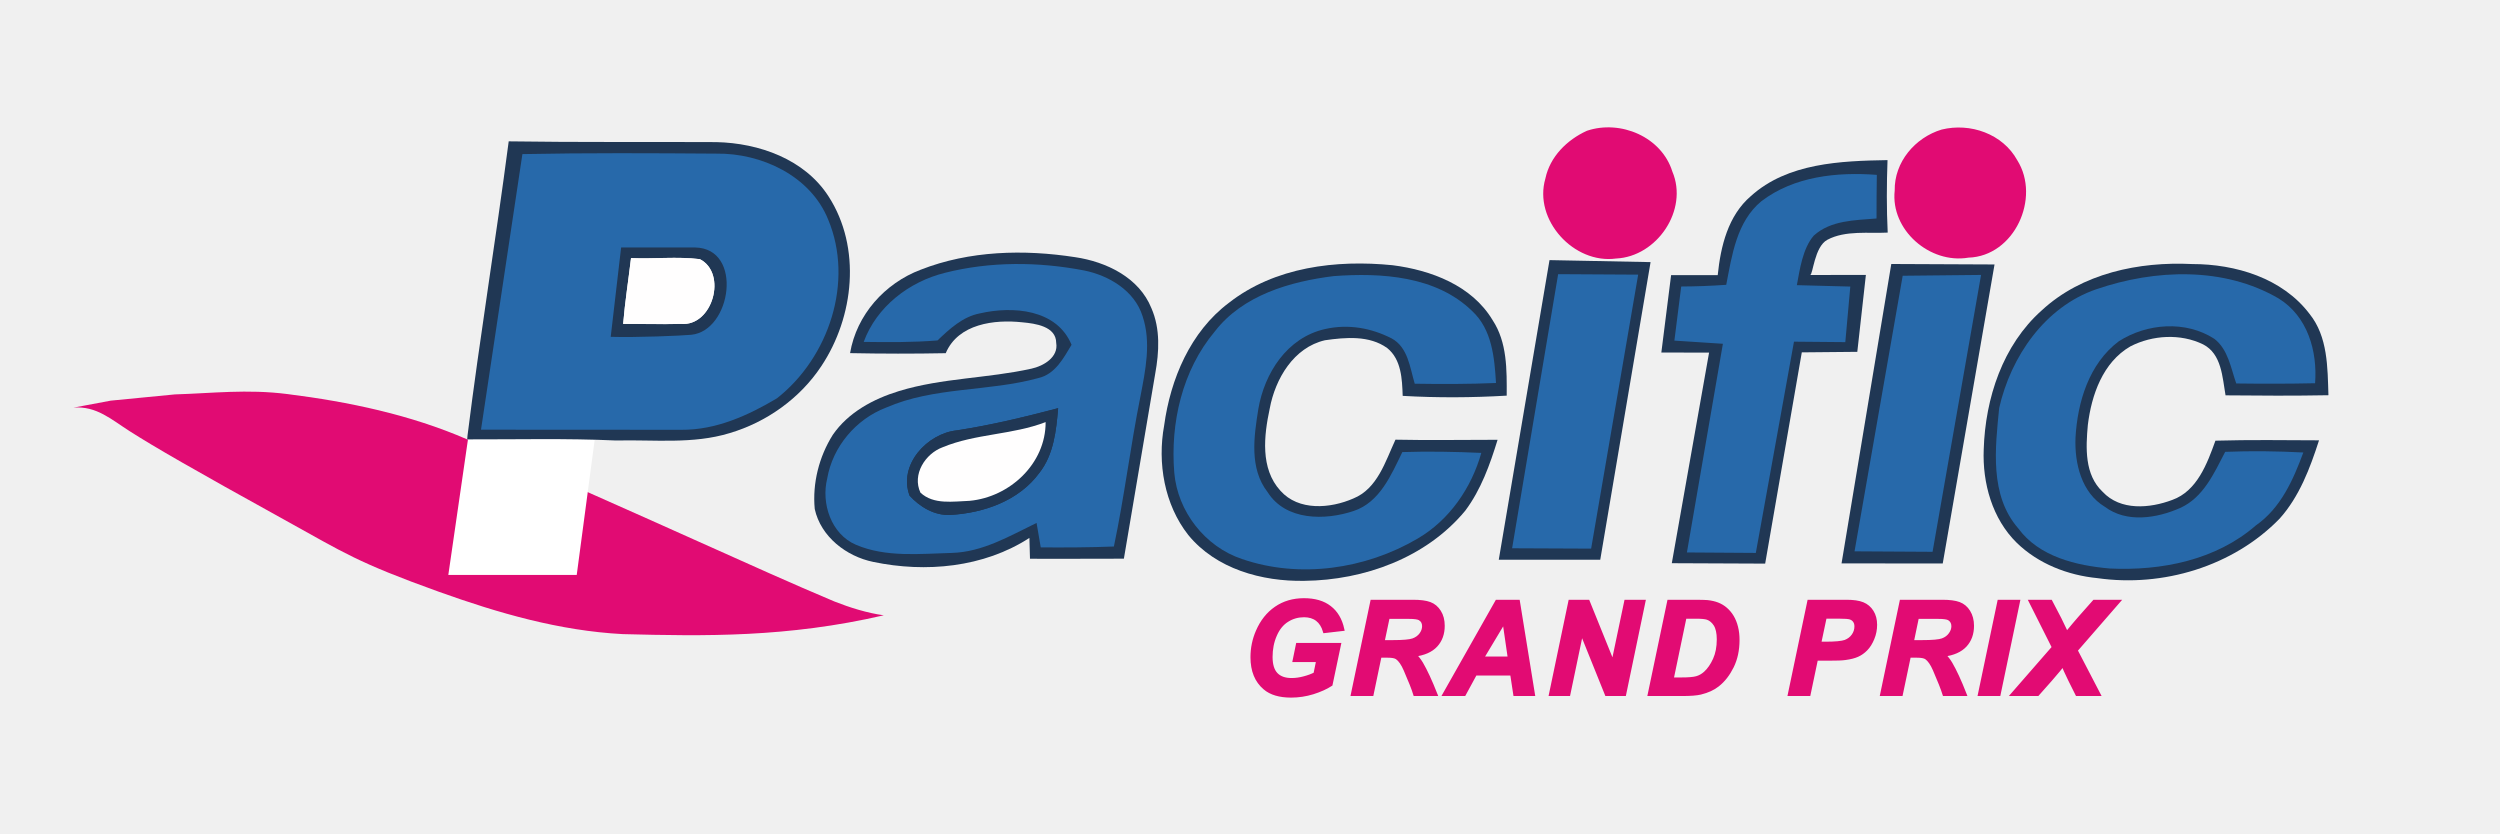
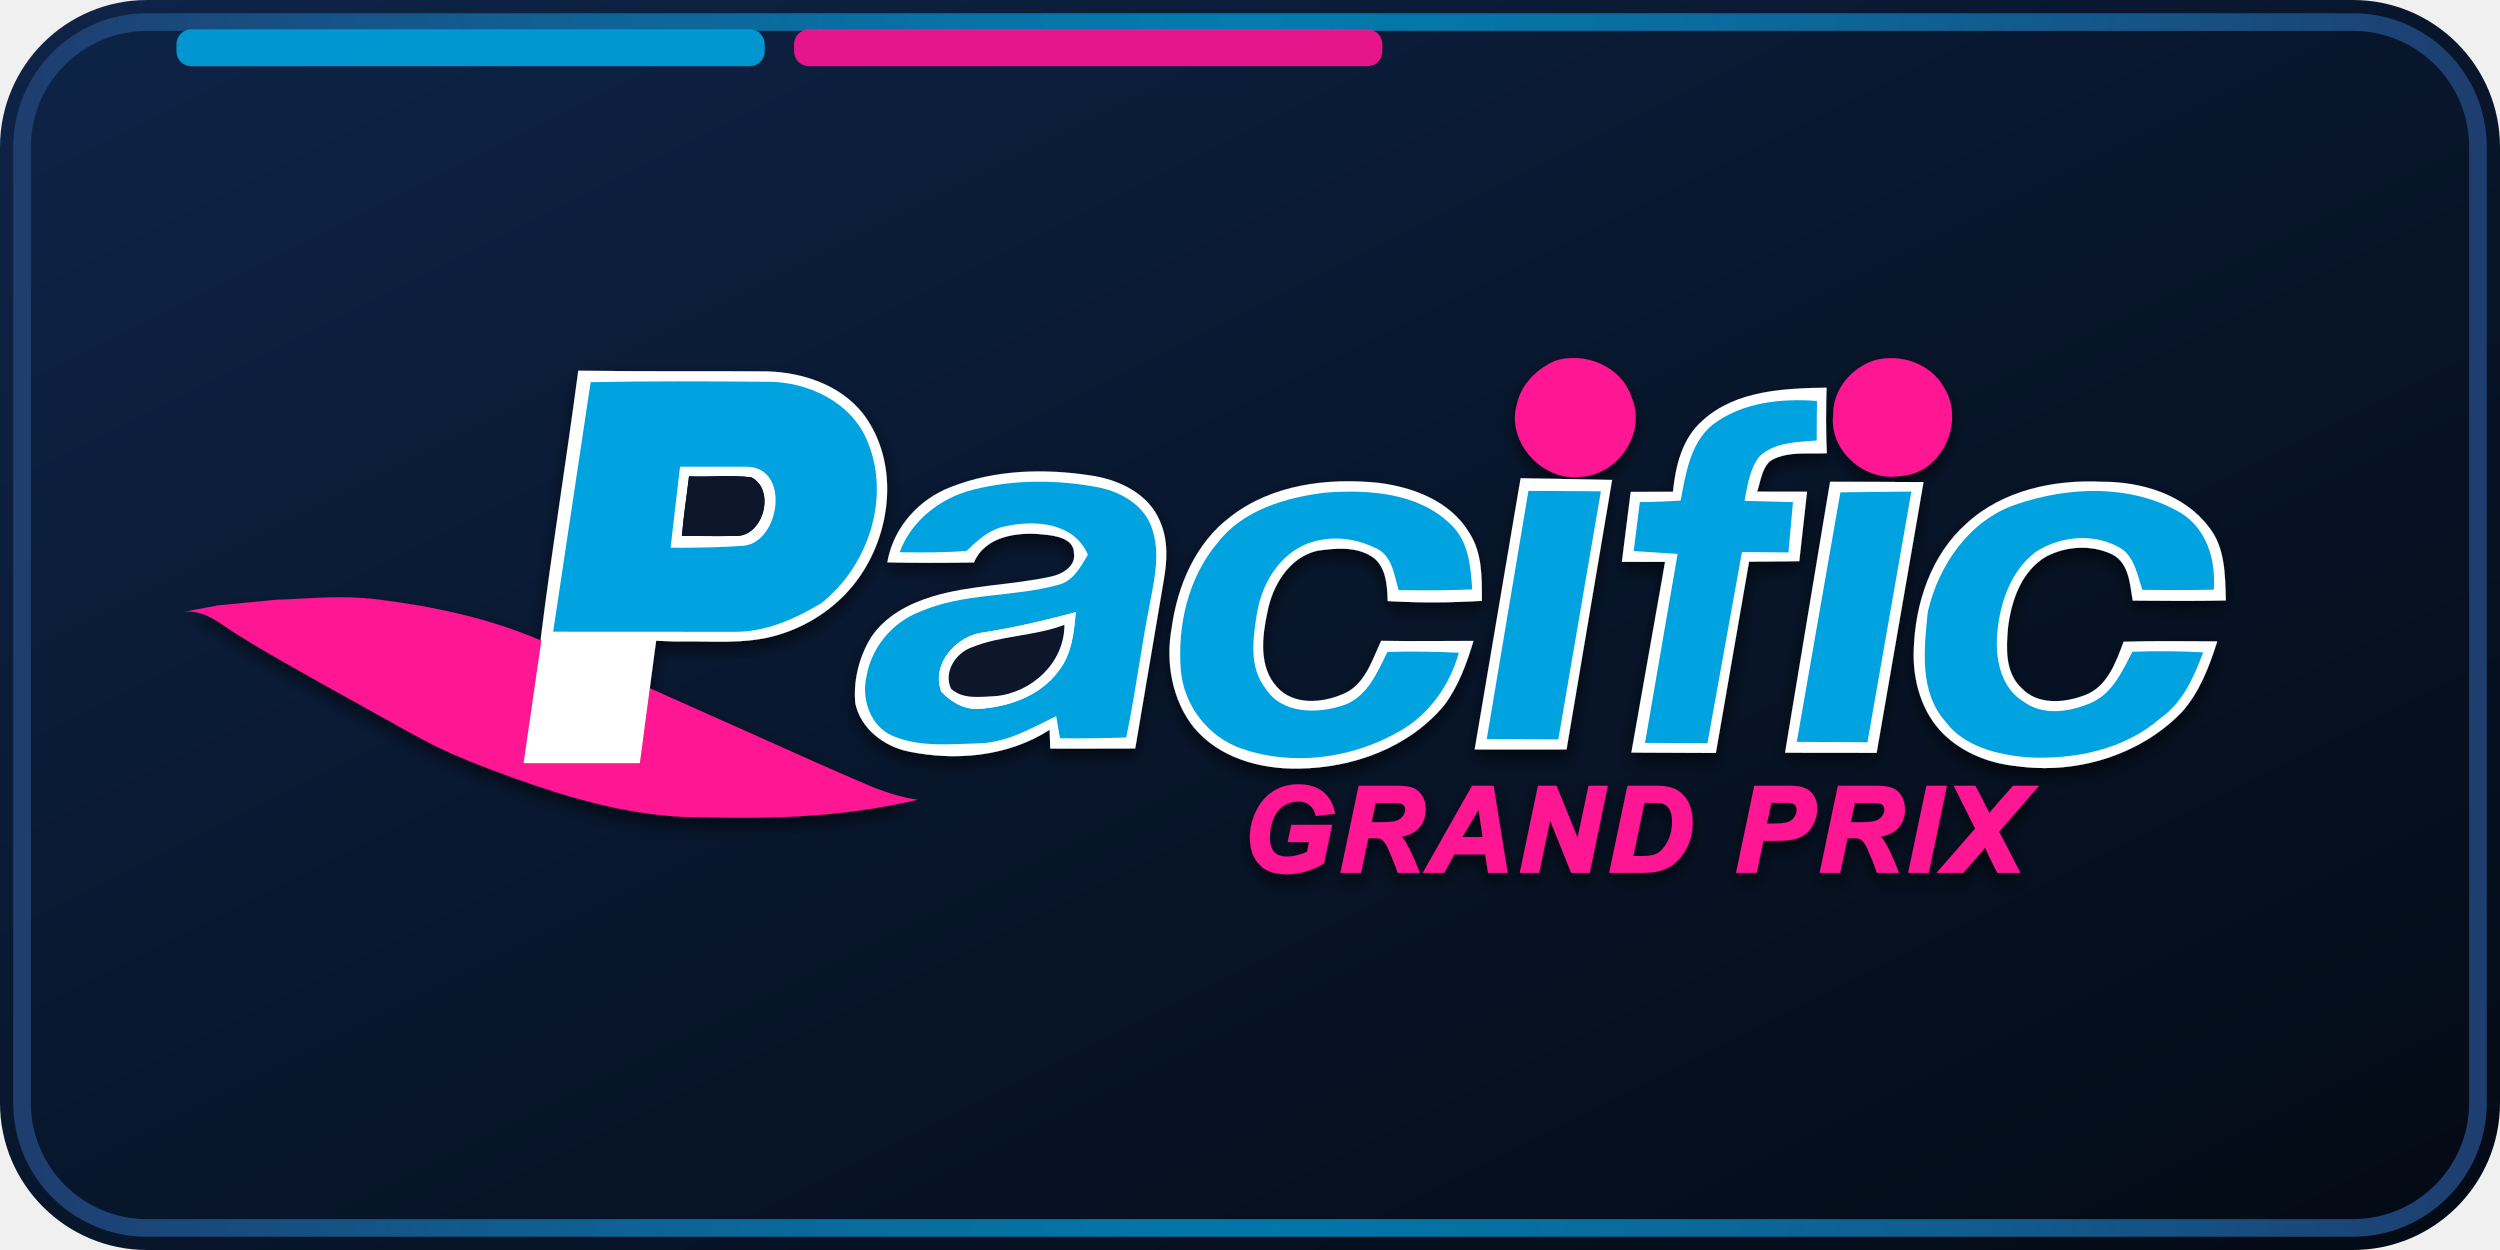
- <svg xmlns="http://www.w3.org/2000/svg" clip-rule="evenodd" stroke-miterlimit="10" viewBox="0 0 425.20 141.73">
-   <defs />
-   <g>
-     <path d="M 29.75 67.08 C 36.12 66.89 42.01 66.15 48.87 67.02 C 59.31 68.33 69.82 70.54 79.46 74.73 C 112.98 89.26 127.80 96.36 141.89 102.29 C 144.52 103.33 147.51 104.27 150.31 104.65 C 133.94 108.44 119.87 108.21 105.92 107.85 C 95.15 107.29 84.75 104.27 74.65 100.65 C 60.65 95.62 58.45 93.97 48.74 88.61 C 32.42 79.59 26.34 76.06 22.06 73.34 C 18.94 71.35 16.37 69.00 12.49 69.33 C 14.08 69.04 17.25 68.44 18.84 68.14 " fill-rule="non-zero" fill="#E10B73" />
-     <path d="M 101.17 74.63 L 98.09 97.78 L 76.25 97.78 L 79.64 74.40 " fill-rule="non-zero" fill="#FFFFFF" />
-     <path d="M 86.52 24.04 C 84.34 40.73 81.61 57.34 79.52 74.04 L 79.46 74.73 C 87.89 74.75 96.34 74.53 104.77 74.92 C 111.21 74.76 117.82 75.58 124.08 73.67 C 130.37 71.81 136.05 67.77 139.68 62.29 C 145.27 53.91 146.53 42.10 140.93 33.42 C 136.86 27.07 129.09 24.33 121.83 24.17 C 110.06 24.11 98.29 24.22 86.52 24.04 Z M 107.33 43.89 C 111.23 44.06 115.14 43.60 119.02 44.07 C 123.74 46.47 121.23 55.57 115.80 55.07 C 112.53 55.17 109.26 55.07 105.99 55.10 C 106.30 51.35 106.89 47.62 107.33 43.89 Z M 107.33 43.89 " fill-rule="non-zero" fill="#203754" />
-     <path d="M 88.85 26.21 C 99.83 25.99 110.83 26.05 121.81 26.13 C 129.49 26.01 137.85 29.90 140.85 37.33 C 145.28 47.91 140.97 60.81 132.15 67.74 C 127.22 70.68 121.75 73.15 115.90 73.10 L 81.81 73.08 M 105.64 42.09 L 103.87 57.29 C 108.36 57.42 115.82 57.10 117.56 56.94 C 124.41 56.28 126.46 42.25 118.23 42.09 L 105.64 42.09 " fill-rule="non-zero" fill="#2769AA" />
-     <path d="M 330.22 22.04 C 335.09 20.83 340.63 22.76 343.10 27.26 C 347.11 33.65 342.62 43.57 334.80 43.82 C 328.24 44.94 321.52 39.12 322.25 32.41 C 322.17 27.56 325.71 23.41 330.22 22.04 " fill-rule="non-zero" fill="#E10B73" />
-     <path d="M 269.91 22.24 C 275.61 20.33 282.59 23.27 284.43 29.17 C 287.21 35.71 281.82 43.65 274.86 43.97 C 267.68 44.95 260.78 37.40 262.84 30.36 C 263.62 26.64 266.53 23.77 269.91 22.24 " fill-rule="non-zero" fill="#E10B73" />
-     <path d="M 297.80 33.34 C 304.04 27.71 313.06 27.37 321.03 27.23 C 320.88 31.33 320.86 35.45 321.06 39.56 C 317.90 39.73 313.87 39.14 310.80 40.78 C 308.58 41.96 308.35 46.77 307.87 46.77 L 317.35 46.76 L 315.89 59.84 L 306.45 59.93 L 300.22 95.86 L 284.34 95.79 L 290.68 59.97 L 282.56 59.96 L 284.22 46.80 L 292.15 46.79 C 292.65 41.90 293.90 36.67 297.80 33.34 M 299.58 34.22 " fill-rule="non-zero" fill="#203754" />
-     <path d="M 299.58 34.22 C 305.14 29.98 312.44 29.23 319.21 29.74 C 319.17 32.21 319.16 34.68 319.16 37.16 C 315.50 37.47 311.36 37.44 308.47 40.09 C 306.60 42.27 306.11 45.82 305.61 48.50 L 314.70 48.74 L 313.85 58.19 L 305.12 58.11 L 298.63 94.04 L 286.91 93.96 L 293.03 58.47 L 284.78 57.93 L 285.94 48.73 C 288.49 48.72 291.05 48.62 293.60 48.44 C 294.57 43.41 295.37 37.69 299.58 34.22 " fill-rule="non-zero" fill="#2769AA" />
-     <path d="M 156.60 45.87 C 164.89 42.62 174.15 42.39 182.86 43.74 C 188.14 44.52 193.72 47.18 195.83 52.41 C 197.37 55.93 197.15 59.86 196.48 63.55 C 194.71 74.05 192.93 84.53 191.15 95.02 C 185.82 95.00 180.50 95.08 175.18 95.03 C 175.15 94.14 175.10 92.37 175.08 91.49 C 167.31 96.53 157.43 97.44 148.52 95.57 C 143.94 94.63 139.60 91.28 138.57 86.57 C 138.16 82.19 139.30 77.68 141.64 73.96 C 144.27 70.13 148.56 67.84 152.91 66.51 C 160.23 64.27 167.99 64.36 175.43 62.70 C 177.47 62.26 180.05 60.76 179.64 58.32 C 179.63 55.49 176.07 55.02 173.89 54.82 C 169.13 54.30 162.97 55.06 160.85 60.07 C 155.43 60.18 150.00 60.17 144.58 60.06 C 145.68 53.54 150.48 48.18 156.60 45.87 M 189.45 92.95 " fill-rule="non-zero" fill="#203754" />
-     <path d="M 107.32 43.90 C 111.22 44.07 115.15 43.61 119.03 44.08 C 123.75 46.48 121.23 55.59 115.80 55.09 C 112.53 55.19 109.25 55.07 105.98 55.10 C 106.29 51.35 106.88 47.63 107.32 43.90 " fill-rule="non-zero" fill="#FFFEFE" />
-     <path d="M 254.91 95.20 L 263.54 44.24 L 280.73 44.58 L 272.17 95.20 L 254.91 95.20 M 270.62 93.31 " fill-rule="non-zero" fill="#203754" />
-     <path d="M 321.67 44.90 L 339.23 44.98 L 330.42 95.84 L 313.21 95.82 L 321.67 44.90 M 331.26 79.97 " fill-rule="non-zero" fill="#203754" />
-     <path d="M 160.72 46.40 C 168.43 44.45 176.60 44.50 184.38 46.00 C 188.61 46.85 192.96 49.44 194.32 53.75 C 195.83 58.23 194.82 62.96 193.96 67.45 C 192.26 75.92 191.23 84.50 189.45 92.95 C 185.30 93.11 181.16 93.13 177.01 93.10 C 176.77 91.71 176.53 90.33 176.30 88.94 C 171.72 91.16 167.13 93.89 161.90 94.04 C 156.47 94.18 150.70 94.84 145.57 92.65 C 141.36 90.85 139.64 85.62 140.69 81.39 C 141.62 75.98 145.57 71.29 150.69 69.33 C 158.89 65.75 168.11 66.64 176.61 64.30 C 179.46 63.64 180.87 60.94 182.25 58.64 C 179.73 52.56 172.24 52.02 166.66 53.30 C 163.74 53.86 161.52 55.93 159.45 57.90 C 155.27 58.24 151.08 58.21 146.90 58.15 C 149.09 52.16 154.63 47.91 160.72 46.40 M 162.78 73.19 C 157.69 73.71 152.75 79.06 154.70 84.30 C 156.45 86.23 158.96 87.72 161.64 87.58 C 167.30 87.26 173.28 85.18 176.75 80.46 C 179.22 77.34 179.65 73.24 179.97 69.42 C 174.29 70.92 168.58 72.30 162.78 73.19 " fill-rule="non-zero" fill="#2769AA" />
-     <path d="M 208.99 51.52 C 216.79 45.40 227.27 44.14 236.86 45.11 C 243.37 45.94 250.32 48.54 253.85 54.43 C 256.36 58.23 256.28 62.92 256.26 67.29 C 250.38 67.64 244.45 67.67 238.57 67.33 C 238.47 64.48 238.35 61.14 235.94 59.20 C 232.91 57.01 228.85 57.37 225.35 57.87 C 220.02 59.10 216.90 64.43 215.96 69.47 C 214.97 74.08 214.32 79.68 217.77 83.46 C 220.86 86.94 226.26 86.50 230.18 84.78 C 234.29 83.11 235.63 78.46 237.34 74.78 C 243.13 74.91 248.92 74.79 254.71 74.80 C 253.41 79.02 251.88 83.30 249.21 86.86 C 242.59 94.86 232.03 98.68 221.85 98.79 C 214.62 98.92 206.84 96.78 202.10 90.99 C 198.03 85.81 196.83 78.75 198.00 72.36 C 199.08 64.45 202.46 56.43 208.99 51.52 M 254.44 65.14 " fill-rule="non-zero" fill="#203754" />
-     <path d="M 347.27 52.78 C 354.09 46.47 363.81 44.46 372.85 44.91 C 380.22 44.91 388.18 47.29 392.80 53.38 C 395.93 57.26 395.87 62.50 396.02 67.22 C 390.19 67.33 384.35 67.30 378.52 67.24 C 377.98 64.17 377.87 60.19 374.70 58.57 C 370.86 56.70 366.10 56.98 362.34 58.91 C 357.64 61.63 355.72 67.18 355.10 72.28 C 354.75 76.15 354.52 80.73 357.61 83.64 C 360.64 86.90 365.63 86.47 369.45 85.03 C 373.69 83.52 375.40 78.83 376.80 74.95 C 382.67 74.78 388.55 74.87 394.42 74.89 C 392.89 79.63 391.08 84.47 387.70 88.23 C 379.80 96.34 367.84 99.92 356.73 98.33 C 351.69 97.84 346.68 95.89 343.02 92.33 C 338.84 88.24 337.16 82.15 337.39 76.44 C 337.66 67.74 340.62 58.69 347.27 52.78 M 391.75 76.96 " fill-rule="non-zero" fill="#203754" />
-     <path d="M 206.61 56.38 C 211.37 50.20 219.42 47.88 226.83 46.96 C 234.91 46.36 244.25 46.92 250.38 52.90 C 253.76 56.02 254.18 60.82 254.44 65.14 C 249.84 65.33 245.23 65.34 240.62 65.26 C 239.79 62.51 239.49 59.08 236.68 57.55 C 233.26 55.81 229.38 55.06 225.38 55.96 C 218.87 57.42 215.06 63.49 214.02 69.55 C 213.27 74.25 212.45 79.66 215.60 83.71 C 218.67 88.57 225.36 88.55 230.25 86.90 C 234.68 85.42 236.62 80.76 238.51 76.89 C 242.98 76.74 247.46 76.83 251.94 77.03 C 250.25 83.01 246.52 88.45 241.10 91.61 C 232.24 96.81 221.05 98.45 211.25 95.08 C 204.95 92.99 200.29 87.00 199.72 80.39 C 199.03 71.94 201.07 62.98 206.61 56.38 " fill-rule="non-zero" fill="#2769AA" />
-     <path d="M 265.01 46.63 L 278.62 46.71 L 270.62 93.31 L 257.18 93.25 L 265.01 46.63 " fill-rule="non-zero" fill="#2769AA" />
-     <path d="M 323.61 46.90 L 336.94 46.76 L 328.69 93.85 L 315.42 93.77 L 323.61 46.90 " fill-rule="non-zero" fill="#2769AA" />
-     <path d="M 356.56 49.19 C 366.52 45.78 378.24 45.32 387.56 50.77 C 392.47 53.80 394.17 59.71 393.75 65.18 C 389.28 65.28 384.81 65.28 380.34 65.22 C 379.42 62.59 378.96 59.44 376.62 57.63 C 371.73 54.47 365.15 54.98 360.36 58.05 C 355.30 61.85 353.33 68.40 353.00 74.48 C 352.83 78.81 354.02 83.82 358.00 86.20 C 361.70 88.98 366.82 88.15 370.77 86.41 C 374.75 84.64 376.57 80.48 378.46 76.85 C 382.89 76.67 387.32 76.73 391.75 76.96 C 390.03 81.62 387.90 86.43 383.68 89.36 C 376.91 95.27 367.57 97.12 358.81 96.69 C 353.14 96.19 346.82 94.71 343.26 89.86 C 338.37 84.25 339.34 76.24 340.02 69.40 C 342.00 60.66 347.79 52.18 356.56 49.19 " fill-rule="non-zero" fill="#2769AA" />
-     <path d="M 162.78 73.19 C 168.58 72.30 174.29 70.92 179.97 69.42 C 179.65 73.24 179.22 77.34 176.75 80.46 C 173.28 85.18 167.30 87.26 161.64 87.58 C 158.96 87.72 156.45 86.23 154.70 84.30 C 152.75 79.06 157.69 73.71 162.78 73.19 M 160.32 76.07 C 157.34 77.18 155.11 80.71 156.55 83.79 C 158.79 85.88 162.13 85.28 164.91 85.18 C 171.72 84.55 177.87 78.88 177.84 71.79 C 172.18 73.97 165.90 73.75 160.32 76.07 " fill-rule="non-zero" fill="#203754" />
-     <path d="M 160.32 76.07 C 165.90 73.75 172.18 73.97 177.84 71.79 C 177.87 78.88 171.72 84.55 164.91 85.18 C 162.13 85.28 158.79 85.88 156.55 83.79 C 155.11 80.71 157.34 77.18 160.32 76.07 " fill-rule="non-zero" fill="#FFFEFE" />
-     <path d="M 220.71 109.66 L 227.76 109.66 L 226.34 116.41 C 225.51 116.95 224.49 117.40 223.29 117.78 C 222.08 118.15 220.85 118.34 219.60 118.34 C 217.65 118.34 216.16 117.90 215.12 117.01 C 213.70 115.81 212.99 114.07 212.99 111.78 C 212.99 110.25 213.29 108.78 213.90 107.38 C 214.63 105.69 215.67 104.38 217.02 103.45 C 218.37 102.52 219.95 102.05 221.77 102.05 C 223.59 102.05 225.05 102.47 226.14 103.32 C 227.24 104.16 227.97 105.39 228.33 107.01 L 225.31 107.36 C 225.05 106.47 224.62 105.80 224.03 105.35 C 223.44 104.90 222.69 104.67 221.80 104.67 C 220.75 104.67 219.79 104.94 218.92 105.49 C 218.05 106.03 217.36 106.87 216.87 108.01 C 216.37 109.15 216.13 110.39 216.13 111.74 C 216.13 113.06 216.43 114.04 217.03 114.68 C 217.63 115.31 218.51 115.63 219.67 115.63 C 220.37 115.63 221.08 115.53 221.81 115.33 C 222.54 115.14 223.17 114.90 223.70 114.63 L 224.18 112.29 L 220.17 112.29 Z M 233.32 118.07 L 230.07 118.07 L 233.37 102.32 L 240.36 102.32 C 241.57 102.32 242.50 102.44 243.17 102.69 C 243.84 102.94 244.38 103.39 244.79 104.05 C 245.21 104.71 245.41 105.51 245.41 106.44 C 245.41 107.78 245.01 108.89 244.21 109.76 C 243.41 110.63 242.19 111.17 240.57 111.37 C 240.98 111.75 241.37 112.24 241.74 112.85 C 242.46 114.08 243.27 115.82 244.16 118.07 L 240.67 118.07 C 240.40 117.18 239.85 115.79 239.03 113.91 C 238.59 112.89 238.11 112.21 237.61 111.86 C 237.31 111.65 236.77 111.55 236.00 111.55 L 234.68 111.55 Z M 235.17 109.18 L 236.89 109.18 C 238.63 109.18 239.79 109.08 240.36 108.87 C 240.93 108.66 241.37 108.34 241.70 107.89 C 242.02 107.45 242.18 106.98 242.18 106.50 C 242.18 105.92 241.95 105.50 241.48 105.21 C 241.19 105.04 240.57 104.95 239.62 104.95 L 236.06 104.95 Z M 257.15 114.59 L 250.91 114.59 L 249.02 118.07 L 245.69 118.07 L 254.60 102.32 L 258.20 102.32 L 260.75 118.07 L 257.68 118.07 Z M 256.76 111.97 L 255.84 105.63 L 252.04 111.97 Z M 276.27 118.07 L 273.25 118.07 L 268.99 107.49 L 266.78 118.07 L 263.76 118.07 L 267.05 102.32 L 270.08 102.32 L 274.34 112.86 L 276.55 102.32 L 279.55 102.32 Z M 280.56 118.07 L 283.86 102.32 L 288.11 102.32 C 289.29 102.32 290.04 102.34 290.37 102.37 C 291.02 102.44 291.61 102.57 292.12 102.77 C 292.63 102.97 293.10 103.25 293.51 103.61 C 293.93 103.98 294.30 104.41 294.60 104.92 C 294.90 105.43 295.14 106.01 295.30 106.67 C 295.47 107.34 295.55 108.06 295.55 108.85 C 295.55 110.55 295.23 112.05 294.58 113.37 C 293.93 114.68 293.12 115.73 292.13 116.50 C 291.38 117.10 290.41 117.54 289.22 117.83 C 288.55 117.99 287.52 118.07 286.12 118.07 Z M 284.34 115.53 L 285.98 115.53 C 287.17 115.53 288.03 115.46 288.56 115.31 C 289.10 115.16 289.58 114.89 290.03 114.49 C 290.67 113.91 291.20 113.14 291.64 112.17 C 292.08 111.20 292.30 110.06 292.30 108.75 C 292.30 107.64 292.11 106.80 291.75 106.23 C 291.39 105.67 290.95 105.30 290.42 105.11 C 290.04 104.98 289.38 104.92 288.43 104.92 L 286.55 104.92 Z M 307.64 118.07 L 304.39 118.07 L 307.69 102.32 L 314.09 102.32 C 315.23 102.32 316.13 102.45 316.80 102.72 C 317.46 102.99 317.98 103.43 318.37 104.05 C 318.76 104.67 318.95 105.41 318.95 106.27 C 318.95 107.07 318.80 107.84 318.49 108.59 C 318.18 109.34 317.80 109.95 317.35 110.40 C 316.91 110.85 316.43 111.19 315.91 111.42 C 315.39 111.66 314.70 111.83 313.83 111.95 C 313.32 112.03 312.36 112.06 310.97 112.06 L 308.90 112.06 Z M 309.43 109.45 L 310.43 109.45 C 312.14 109.45 313.29 109.34 313.86 109.13 C 314.43 108.91 314.88 108.57 315.21 108.10 C 315.54 107.63 315.71 107.11 315.71 106.54 C 315.71 106.16 315.62 105.85 315.45 105.61 C 315.28 105.36 315.05 105.19 314.74 105.07 C 314.44 104.96 313.76 104.91 312.71 104.91 L 310.39 104.91 Z M 323.33 118.07 L 320.09 118.07 L 323.39 102.32 L 330.38 102.32 C 331.58 102.32 332.52 102.44 333.19 102.69 C 333.86 102.94 334.40 103.39 334.81 104.05 C 335.22 104.71 335.43 105.51 335.43 106.44 C 335.43 107.78 335.03 108.89 334.23 109.76 C 333.42 110.63 332.21 111.17 330.59 111.37 C 331.00 111.75 331.39 112.24 331.76 112.85 C 332.48 114.08 333.29 115.82 334.17 118.07 L 330.69 118.07 C 330.41 117.18 329.87 115.79 329.05 113.91 C 328.61 112.89 328.13 112.21 327.63 111.86 C 327.32 111.65 326.79 111.55 326.02 111.55 L 324.70 111.55 Z M 325.19 109.18 L 326.91 109.18 C 328.65 109.18 329.81 109.08 330.38 108.87 C 330.95 108.66 331.39 108.34 331.71 107.89 C 332.04 107.45 332.20 106.98 332.20 106.50 C 332.20 105.92 331.96 105.50 331.50 105.21 C 331.21 105.04 330.59 104.95 329.64 104.95 L 326.07 104.95 Z M 336.72 118.07 L 340.02 102.32 L 343.25 102.32 L 339.96 118.07 Z M 346.54 118.07 L 342.35 118.07 L 349.30 110.10 L 345.39 102.32 L 348.77 102.32 L 350.31 105.27 C 350.36 105.38 350.71 106.11 351.36 107.45 C 351.41 107.53 351.45 107.62 351.50 107.74 C 352.38 106.68 353.11 105.80 353.71 105.12 L 356.19 102.32 L 360.26 102.32 L 353.05 110.61 L 356.93 118.07 L 353.28 118.07 L 352.09 115.69 C 351.48 114.44 351.07 113.54 350.87 113.00 C 350.59 113.42 349.87 114.29 348.71 115.62 Z M 357.69 118.07 " fill="#E20B73" stroke="#E20B73" stroke-width="0.62" />
+ <svg xmlns="http://www.w3.org/2000/svg" viewBox="0 0 170 85" width="170" height="85">
+   <defs>
+     <linearGradient id="pacificDarkNavy" x1="0%" y1="0%" x2="100%" y2="100%">
+       <stop offset="0%" stop-color="#0E2448" />
+       <stop offset="50%" stop-color="#08162C" />
+       <stop offset="100%" stop-color="#030A14" />
+     </linearGradient>
+     <linearGradient id="pacificBorder" x1="0%" y1="0%" x2="100%" y2="0%">
+       <stop offset="0%" stop-color="#1E3E70" />
+       <stop offset="50%" stop-color="#00A3E0" stop-opacity="0.7" />
+       <stop offset="100%" stop-color="#1E3E70" />
+     </linearGradient>
+     <filter id="pacificShadow" x="-10%" y="-10%" width="120%" height="120%">
+       <feDropShadow dx="0" dy="1.5" stdDeviation="1.5" flood-color="#000000" flood-opacity="0.6" />
+     </filter>
+   </defs>
+   <rect x="0" y="0" width="170" height="85" rx="10" fill="url(#pacificDarkNavy)" />
+   <rect x="1.5" y="1.5" width="167" height="82" rx="8.5" fill="none" stroke="url(#pacificBorder)" stroke-width="1.2" />
+   <rect x="12" y="2" width="40" height="2.5" rx="1" fill="#00A3E0" opacity="0.9" />
+   <rect x="54" y="2" width="40" height="2.5" rx="1" fill="#FF1493" opacity="0.9" />
+   <g transform="translate(8, 16.5) scale(0.362)" filter="url(#pacificShadow)">
+     <path d="M 29.75 67.08 C 36.12 66.89 42.01 66.15 48.87 67.02 C 59.31 68.33 69.82 70.54 79.46 74.73 C 112.98 89.26 127.80 96.36 141.89 102.29 C 144.52 103.33 147.51 104.27 150.31 104.65 C 133.94 108.44 119.87 108.21 105.92 107.85 C 95.15 107.29 84.75 104.27 74.65 100.65 C 60.65 95.62 58.45 93.97 48.74 88.61 C 32.42 79.59 26.34 76.06 22.06 73.34 C 18.94 71.35 16.37 69.00 12.49 69.33 C 14.08 69.04 17.25 68.44 18.84 68.14 " fill="#FF1493" fill-rule="non-zero" />
+     <path d="M 101.17 74.63 L 98.09 97.78 L 76.25 97.78 L 79.64 74.40 " fill="#FFFFFF" fill-rule="non-zero" />
+     <path d="M 86.52 24.04 C 84.34 40.73 81.61 57.34 79.52 74.04 L 79.46 74.73 C 87.89 74.75 96.34 74.53 104.77 74.92 C 111.21 74.76 117.82 75.58 124.08 73.67 C 130.37 71.81 136.05 67.77 139.68 62.29 C 145.27 53.91 146.53 42.10 140.93 33.42 C 136.86 27.07 129.09 24.33 121.83 24.17 C 110.06 24.11 98.29 24.22 86.52 24.04 Z M 107.33 43.89 C 111.23 44.06 115.14 43.60 119.02 44.07 C 123.74 46.47 121.23 55.57 115.80 55.07 C 112.53 55.17 109.26 55.07 105.99 55.10 C 106.30 51.35 106.89 47.62 107.33 43.89 Z M 107.33 43.89 " fill="#FFFFFF" fill-rule="non-zero" />
+     <path d="M 88.85 26.21 C 99.83 25.99 110.83 26.05 121.81 26.13 C 129.49 26.01 137.85 29.90 140.85 37.33 C 145.28 47.91 140.97 60.81 132.15 67.74 C 127.22 70.68 121.75 73.15 115.90 73.10 L 81.81 73.08 M 105.64 42.09 L 103.87 57.29 C 108.36 57.42 115.82 57.10 117.56 56.94 C 124.41 56.28 126.46 42.25 118.23 42.09 L 105.64 42.09 " fill="#00A3E0" fill-rule="non-zero" />
+     <path d="M 330.22 22.04 C 335.09 20.83 340.63 22.76 343.10 27.26 C 347.11 33.65 342.62 43.57 334.80 43.82 C 328.24 44.94 321.52 39.12 322.25 32.41 C 322.17 27.56 325.71 23.41 330.22 22.04 " fill="#FF1493" fill-rule="non-zero" />
+     <path d="M 269.91 22.24 C 275.61 20.33 282.59 23.27 284.43 29.17 C 287.21 35.71 281.82 43.65 274.86 43.97 C 267.68 44.95 260.78 37.40 262.84 30.36 C 263.62 26.64 266.53 23.77 269.91 22.24 " fill="#FF1493" fill-rule="non-zero" />
+     <path d="M 297.80 33.34 C 304.04 27.71 313.06 27.37 321.03 27.23 C 320.88 31.33 320.86 35.45 321.06 39.56 C 317.90 39.73 313.87 39.14 310.80 40.78 C 308.58 41.96 308.35 46.77 307.87 46.77 L 317.35 46.76 L 315.89 59.84 L 306.45 59.93 L 300.22 95.86 L 284.34 95.79 L 290.68 59.97 L 282.56 59.96 L 284.22 46.80 L 292.15 46.79 C 292.65 41.90 293.90 36.67 297.80 33.34 M 299.58 34.22 " fill="#FFFFFF" fill-rule="non-zero" />
+     <path d="M 299.58 34.22 C 305.14 29.98 312.44 29.23 319.21 29.74 C 319.17 32.21 319.16 34.68 319.16 37.16 C 315.50 37.47 311.36 37.44 308.47 40.09 C 306.60 42.27 306.11 45.82 305.61 48.50 L 314.70 48.74 L 313.85 58.19 L 305.12 58.11 L 298.63 94.04 L 286.91 93.96 L 293.03 58.47 L 284.78 57.93 L 285.94 48.73 C 288.49 48.72 291.05 48.62 293.60 48.44 C 294.57 43.41 295.37 37.69 299.58 34.22 " fill="#00A3E0" fill-rule="non-zero" />
+     <path d="M 156.60 45.87 C 164.89 42.62 174.15 42.39 182.86 43.74 C 188.14 44.52 193.72 47.18 195.83 52.41 C 197.37 55.93 197.15 59.86 196.48 63.55 C 194.71 74.05 192.93 84.53 191.15 95.02 C 185.82 95.00 180.50 95.08 175.18 95.03 C 175.15 94.14 175.10 92.37 175.08 91.49 C 167.31 96.53 157.43 97.44 148.52 95.57 C 143.94 94.63 139.60 91.28 138.57 86.57 C 138.16 82.19 139.30 77.68 141.64 73.96 C 144.27 70.13 148.56 67.84 152.91 66.51 C 160.23 64.27 167.99 64.36 175.43 62.70 C 177.47 62.26 180.05 60.76 179.64 58.32 C 179.63 55.49 176.07 55.02 173.89 54.82 C 169.13 54.30 162.97 55.06 160.85 60.07 C 155.43 60.18 150.00 60.17 144.58 60.06 C 145.68 53.54 150.48 48.18 156.60 45.87 M 189.45 92.95 " fill="#FFFFFF" fill-rule="non-zero" />
+     <path d="M 107.32 43.90 C 111.22 44.07 115.15 43.61 119.03 44.08 C 123.75 46.48 121.23 55.59 115.80 55.09 C 112.53 55.19 109.25 55.07 105.98 55.10 C 106.29 51.35 106.88 47.63 107.32 43.90 " fill="#08162C" fill-rule="non-zero" />
+     <path d="M 254.91 95.20 L 263.54 44.24 L 280.73 44.58 L 272.17 95.20 L 254.91 95.20 M 270.62 93.31 " fill="#FFFFFF" fill-rule="non-zero" />
+     <path d="M 321.67 44.90 L 339.23 44.98 L 330.42 95.84 L 313.21 95.82 L 321.67 44.90 M 331.26 79.97 " fill="#FFFFFF" fill-rule="non-zero" />
+     <path d="M 160.72 46.40 C 168.43 44.45 176.60 44.50 184.38 46.00 C 188.61 46.85 192.96 49.44 194.32 53.75 C 195.83 58.23 194.82 62.96 193.96 67.45 C 192.26 75.92 191.23 84.50 189.45 92.95 C 185.30 93.11 181.16 93.13 177.01 93.10 C 176.77 91.71 176.53 90.33 176.30 88.94 C 171.72 91.16 167.13 93.89 161.90 94.04 C 156.47 94.18 150.70 94.84 145.57 92.65 C 141.36 90.85 139.64 85.62 140.69 81.39 C 141.62 75.98 145.57 71.29 150.69 69.33 C 158.89 65.75 168.11 66.64 176.61 64.30 C 179.46 63.64 180.87 60.94 182.25 58.64 C 179.73 52.56 172.24 52.02 166.66 53.30 C 163.74 53.86 161.52 55.93 159.45 57.90 C 155.27 58.24 151.08 58.21 146.90 58.15 C 149.09 52.16 154.63 47.91 160.72 46.40 M 162.78 73.19 C 157.69 73.71 152.75 79.06 154.70 84.30 C 156.45 86.23 158.96 87.72 161.64 87.58 C 167.30 87.26 173.28 85.18 176.75 80.46 C 179.22 77.34 179.65 73.24 179.97 69.42 C 174.29 70.92 168.58 72.30 162.78 73.19 " fill="#00A3E0" fill-rule="non-zero" />
+     <path d="M 208.99 51.52 C 216.79 45.40 227.27 44.14 236.86 45.11 C 243.37 45.94 250.32 48.54 253.85 54.43 C 256.36 58.23 256.28 62.92 256.26 67.29 C 250.38 67.64 244.45 67.67 238.57 67.33 C 238.47 64.48 238.35 61.14 235.94 59.20 C 232.91 57.01 228.85 57.37 225.35 57.87 C 220.02 59.10 216.90 64.43 215.96 69.47 C 214.97 74.08 214.32 79.68 217.77 83.46 C 220.86 86.94 226.26 86.50 230.18 84.78 C 234.29 83.11 235.63 78.46 237.34 74.78 C 243.13 74.91 248.92 74.79 254.71 74.80 C 253.41 79.02 251.88 83.30 249.21 86.86 C 242.59 94.86 232.03 98.68 221.85 98.79 C 214.62 98.92 206.84 96.78 202.10 90.99 C 198.03 85.81 196.83 78.75 198.00 72.36 C 199.08 64.45 202.46 56.43 208.99 51.52 M 254.44 65.14 " fill="#FFFFFF" fill-rule="non-zero" />
+     <path d="M 347.27 52.78 C 354.09 46.47 363.81 44.46 372.85 44.91 C 380.22 44.91 388.18 47.29 392.80 53.38 C 395.93 57.26 395.87 62.50 396.02 67.22 C 390.19 67.33 384.35 67.30 378.52 67.24 C 377.98 64.17 377.87 60.19 374.70 58.57 C 370.86 56.70 366.10 56.98 362.34 58.91 C 357.64 61.63 355.72 67.18 355.10 72.28 C 354.75 76.15 354.52 80.73 357.61 83.64 C 360.64 86.90 365.63 86.47 369.45 85.03 C 373.69 83.52 375.40 78.83 376.80 74.95 C 382.67 74.78 388.55 74.87 394.42 74.89 C 392.89 79.63 391.08 84.47 387.70 88.23 C 379.80 96.34 367.84 99.92 356.73 98.33 C 351.69 97.84 346.68 95.89 343.02 92.33 C 338.84 88.24 337.16 82.15 337.39 76.44 C 337.66 67.74 340.62 58.69 347.27 52.78 M 391.75 76.96 " fill="#FFFFFF" fill-rule="non-zero" />
+     <path d="M 206.61 56.38 C 211.37 50.20 219.42 47.88 226.83 46.96 C 234.91 46.36 244.25 46.92 250.38 52.90 C 253.76 56.02 254.18 60.82 254.44 65.14 C 249.84 65.33 245.23 65.34 240.62 65.26 C 239.79 62.51 239.49 59.08 236.68 57.55 C 233.26 55.81 229.38 55.06 225.38 55.96 C 218.87 57.42 215.06 63.49 214.02 69.55 C 213.27 74.25 212.45 79.66 215.60 83.71 C 218.67 88.57 225.36 88.55 230.25 86.90 C 234.68 85.42 236.62 80.76 238.51 76.89 C 242.98 76.74 247.46 76.83 251.94 77.03 C 250.25 83.01 246.52 88.45 241.10 91.61 C 232.24 96.81 221.05 98.45 211.25 95.08 C 204.95 92.99 200.29 87.00 199.72 80.39 C 199.03 71.94 201.07 62.98 206.61 56.38 " fill="#00A3E0" fill-rule="non-zero" />
+     <path d="M 265.01 46.63 L 278.62 46.71 L 270.62 93.31 L 257.18 93.25 L 265.01 46.63 " fill="#00A3E0" fill-rule="non-zero" />
+     <path d="M 323.61 46.90 L 336.94 46.76 L 328.69 93.85 L 315.42 93.77 L 323.61 46.90 " fill="#00A3E0" fill-rule="non-zero" />
+     <path d="M 356.56 49.19 C 366.52 45.78 378.24 45.32 387.56 50.77 C 392.47 53.80 394.17 59.71 393.75 65.18 C 389.28 65.28 384.81 65.28 380.34 65.22 C 379.42 62.59 378.96 59.44 376.62 57.63 C 371.73 54.47 365.15 54.98 360.36 58.05 C 355.30 61.85 353.33 68.40 353.00 74.48 C 352.83 78.81 354.02 83.82 358.00 86.20 C 361.70 88.98 366.82 88.15 370.77 86.41 C 374.75 84.64 376.57 80.48 378.46 76.85 C 382.89 76.67 387.32 76.73 391.75 76.96 C 390.03 81.62 387.90 86.43 383.68 89.36 C 376.91 95.27 367.57 97.12 358.81 96.69 C 353.14 96.19 346.82 94.71 343.26 89.86 C 338.37 84.25 339.34 76.24 340.02 69.40 C 342.00 60.66 347.79 52.18 356.56 49.19 " fill="#00A3E0" fill-rule="non-zero" />
+     <path d="M 162.78 73.19 C 168.58 72.30 174.29 70.92 179.97 69.42 C 179.65 73.24 179.22 77.34 176.75 80.46 C 173.28 85.18 167.30 87.26 161.64 87.58 C 158.96 87.72 156.45 86.23 154.70 84.30 C 152.75 79.06 157.69 73.71 162.78 73.19 M 160.32 76.07 C 157.34 77.18 155.11 80.71 156.55 83.79 C 158.79 85.88 162.13 85.28 164.91 85.18 C 171.72 84.55 177.87 78.88 177.84 71.79 C 172.18 73.97 165.90 73.75 160.32 76.07 " fill="#FFFFFF" fill-rule="non-zero" />
+     <path d="M 160.32 76.07 C 165.90 73.75 172.18 73.97 177.84 71.79 C 177.87 78.88 171.72 84.55 164.91 85.18 C 162.13 85.28 158.79 85.88 156.55 83.79 C 155.11 80.71 157.34 77.18 160.32 76.07 " fill="#08162C" fill-rule="non-zero" />
+     <path d="M 220.71 109.66 L 227.76 109.66 L 226.34 116.41 C 225.51 116.95 224.49 117.40 223.29 117.78 C 222.08 118.15 220.85 118.34 219.60 118.34 C 217.65 118.34 216.16 117.90 215.12 117.01 C 213.70 115.81 212.99 114.07 212.99 111.78 C 212.99 110.25 213.29 108.78 213.90 107.38 C 214.63 105.69 215.67 104.38 217.02 103.45 C 218.37 102.52 219.95 102.05 221.77 102.05 C 223.59 102.05 225.05 102.47 226.14 103.32 C 227.24 104.16 227.97 105.39 228.33 107.01 L 225.31 107.36 C 225.05 106.47 224.62 105.80 224.03 105.35 C 223.44 104.90 222.69 104.67 221.80 104.67 C 220.75 104.67 219.79 104.94 218.92 105.49 C 218.05 106.03 217.36 106.87 216.87 108.01 C 216.37 109.15 216.13 110.39 216.13 111.74 C 216.13 113.06 216.43 114.04 217.03 114.68 C 217.63 115.31 218.51 115.63 219.67 115.63 C 220.37 115.63 221.08 115.53 221.81 115.33 C 222.54 115.14 223.17 114.90 223.70 114.63 L 224.18 112.29 L 220.17 112.29 Z M 233.32 118.07 L 230.07 118.07 L 233.37 102.32 L 240.36 102.32 C 241.57 102.32 242.50 102.44 243.17 102.69 C 243.84 102.94 244.38 103.39 244.79 104.05 C 245.21 104.71 245.41 105.51 245.41 106.44 C 245.41 107.78 245.01 108.89 244.21 109.76 C 243.41 110.63 242.19 111.17 240.57 111.37 C 240.98 111.75 241.37 112.24 241.74 112.85 C 242.46 114.08 243.27 115.82 244.16 118.07 L 240.67 118.07 C 240.40 117.18 239.85 115.79 239.03 113.91 C 238.59 112.89 238.11 112.21 237.61 111.86 C 237.31 111.65 236.77 111.55 236.00 111.55 L 234.68 111.55 Z M 235.17 109.18 L 236.89 109.18 C 238.63 109.18 239.79 109.08 240.36 108.87 C 240.93 108.66 241.37 108.34 241.70 107.89 C 242.02 107.45 242.18 106.98 242.18 106.50 C 242.18 105.92 241.95 105.50 241.48 105.21 C 241.19 105.04 240.57 104.95 239.62 104.95 L 236.06 104.95 Z M 257.15 114.59 L 250.91 114.59 L 249.02 118.07 L 245.69 118.07 L 254.60 102.32 L 258.20 102.32 L 260.75 118.07 L 257.68 118.07 Z M 256.76 111.97 L 255.84 105.63 L 252.04 111.97 Z M 276.27 118.07 L 273.25 118.07 L 268.99 107.49 L 266.78 118.07 L 263.76 118.07 L 267.05 102.32 L 270.08 102.32 L 274.34 112.86 L 276.55 102.32 L 279.55 102.32 Z M 280.56 118.07 L 283.86 102.32 L 288.11 102.32 C 289.29 102.32 290.04 102.34 290.37 102.37 C 291.02 102.44 291.61 102.57 292.12 102.77 C 292.63 102.97 293.10 103.25 293.51 103.61 C 293.93 103.98 294.30 104.41 294.60 104.92 C 294.90 105.43 295.14 106.01 295.30 106.67 C 295.47 107.34 295.55 108.06 295.55 108.85 C 295.55 110.55 295.23 112.05 294.58 113.37 C 293.93 114.68 293.12 115.73 292.13 116.50 C 291.38 117.10 290.41 117.54 289.22 117.83 C 288.55 117.99 287.52 118.07 286.12 118.07 Z M 284.34 115.53 L 285.98 115.53 C 287.17 115.53 288.03 115.46 288.56 115.31 C 289.10 115.16 289.58 114.89 290.03 114.49 C 290.67 113.91 291.20 113.14 291.64 112.17 C 292.08 111.20 292.30 110.06 292.30 108.75 C 292.30 107.64 292.11 106.80 291.75 106.23 C 291.39 105.67 290.95 105.30 290.42 105.11 C 290.04 104.98 289.38 104.92 288.43 104.92 L 286.55 104.92 Z M 307.64 118.07 L 304.39 118.07 L 307.69 102.32 L 314.09 102.32 C 315.23 102.32 316.13 102.45 316.80 102.72 C 317.46 102.99 317.98 103.43 318.37 104.05 C 318.76 104.67 318.95 105.41 318.95 106.27 C 318.95 107.07 318.80 107.84 318.49 108.59 C 318.18 109.34 317.80 109.95 317.35 110.40 C 316.91 110.85 316.43 111.19 315.91 111.42 C 315.39 111.66 314.70 111.83 313.83 111.95 C 313.32 112.03 312.36 112.06 310.97 112.06 L 308.90 112.06 Z M 309.43 109.45 L 310.43 109.45 C 312.14 109.45 313.29 109.34 313.86 109.13 C 314.43 108.91 314.88 108.57 315.21 108.10 C 315.54 107.63 315.71 107.11 315.71 106.54 C 315.71 106.16 315.62 105.85 315.45 105.61 C 315.28 105.36 315.05 105.19 314.74 105.07 C 314.44 104.96 313.76 104.91 312.71 104.91 L 310.39 104.91 Z M 323.33 118.07 L 320.09 118.07 L 323.39 102.32 L 330.38 102.32 C 331.58 102.32 332.52 102.44 333.19 102.69 C 333.86 102.94 334.40 103.39 334.81 104.05 C 335.22 104.71 335.43 105.51 335.43 106.44 C 335.43 107.78 335.03 108.89 334.23 109.76 C 333.42 110.63 332.21 111.17 330.59 111.37 C 331.00 111.75 331.39 112.24 331.76 112.85 C 332.48 114.08 333.29 115.82 334.17 118.07 L 330.69 118.07 C 330.41 117.18 329.87 115.79 329.05 113.91 C 328.61 112.89 328.13 112.21 327.63 111.86 C 327.32 111.65 326.79 111.55 326.02 111.55 L 324.70 111.55 Z M 325.19 109.18 L 326.91 109.18 C 328.65 109.18 329.81 109.08 330.38 108.87 C 330.95 108.66 331.39 108.34 331.71 107.89 C 332.04 107.45 332.20 106.98 332.20 106.50 C 332.20 105.92 331.96 105.50 331.50 105.21 C 331.21 105.04 330.59 104.95 329.64 104.95 L 326.07 104.95 Z M 336.72 118.07 L 340.02 102.32 L 343.25 102.32 L 339.96 118.07 Z M 346.54 118.07 L 342.35 118.07 L 349.30 110.10 L 345.39 102.32 L 348.77 102.32 L 350.31 105.27 C 350.36 105.38 350.71 106.11 351.36 107.45 C 351.41 107.53 351.45 107.62 351.50 107.74 C 352.38 106.68 353.11 105.80 353.71 105.12 L 356.19 102.32 L 360.26 102.32 L 353.05 110.61 L 356.93 118.07 L 353.28 118.07 L 352.09 115.69 C 351.48 114.44 351.07 113.54 350.87 113.00 C 350.59 113.42 349.87 114.29 348.71 115.62 Z M 357.69 118.07 " fill="#FF1493" stroke="#FF1493" stroke-width="0.62" fill-rule="non-zero" />
  </g>
</svg>
